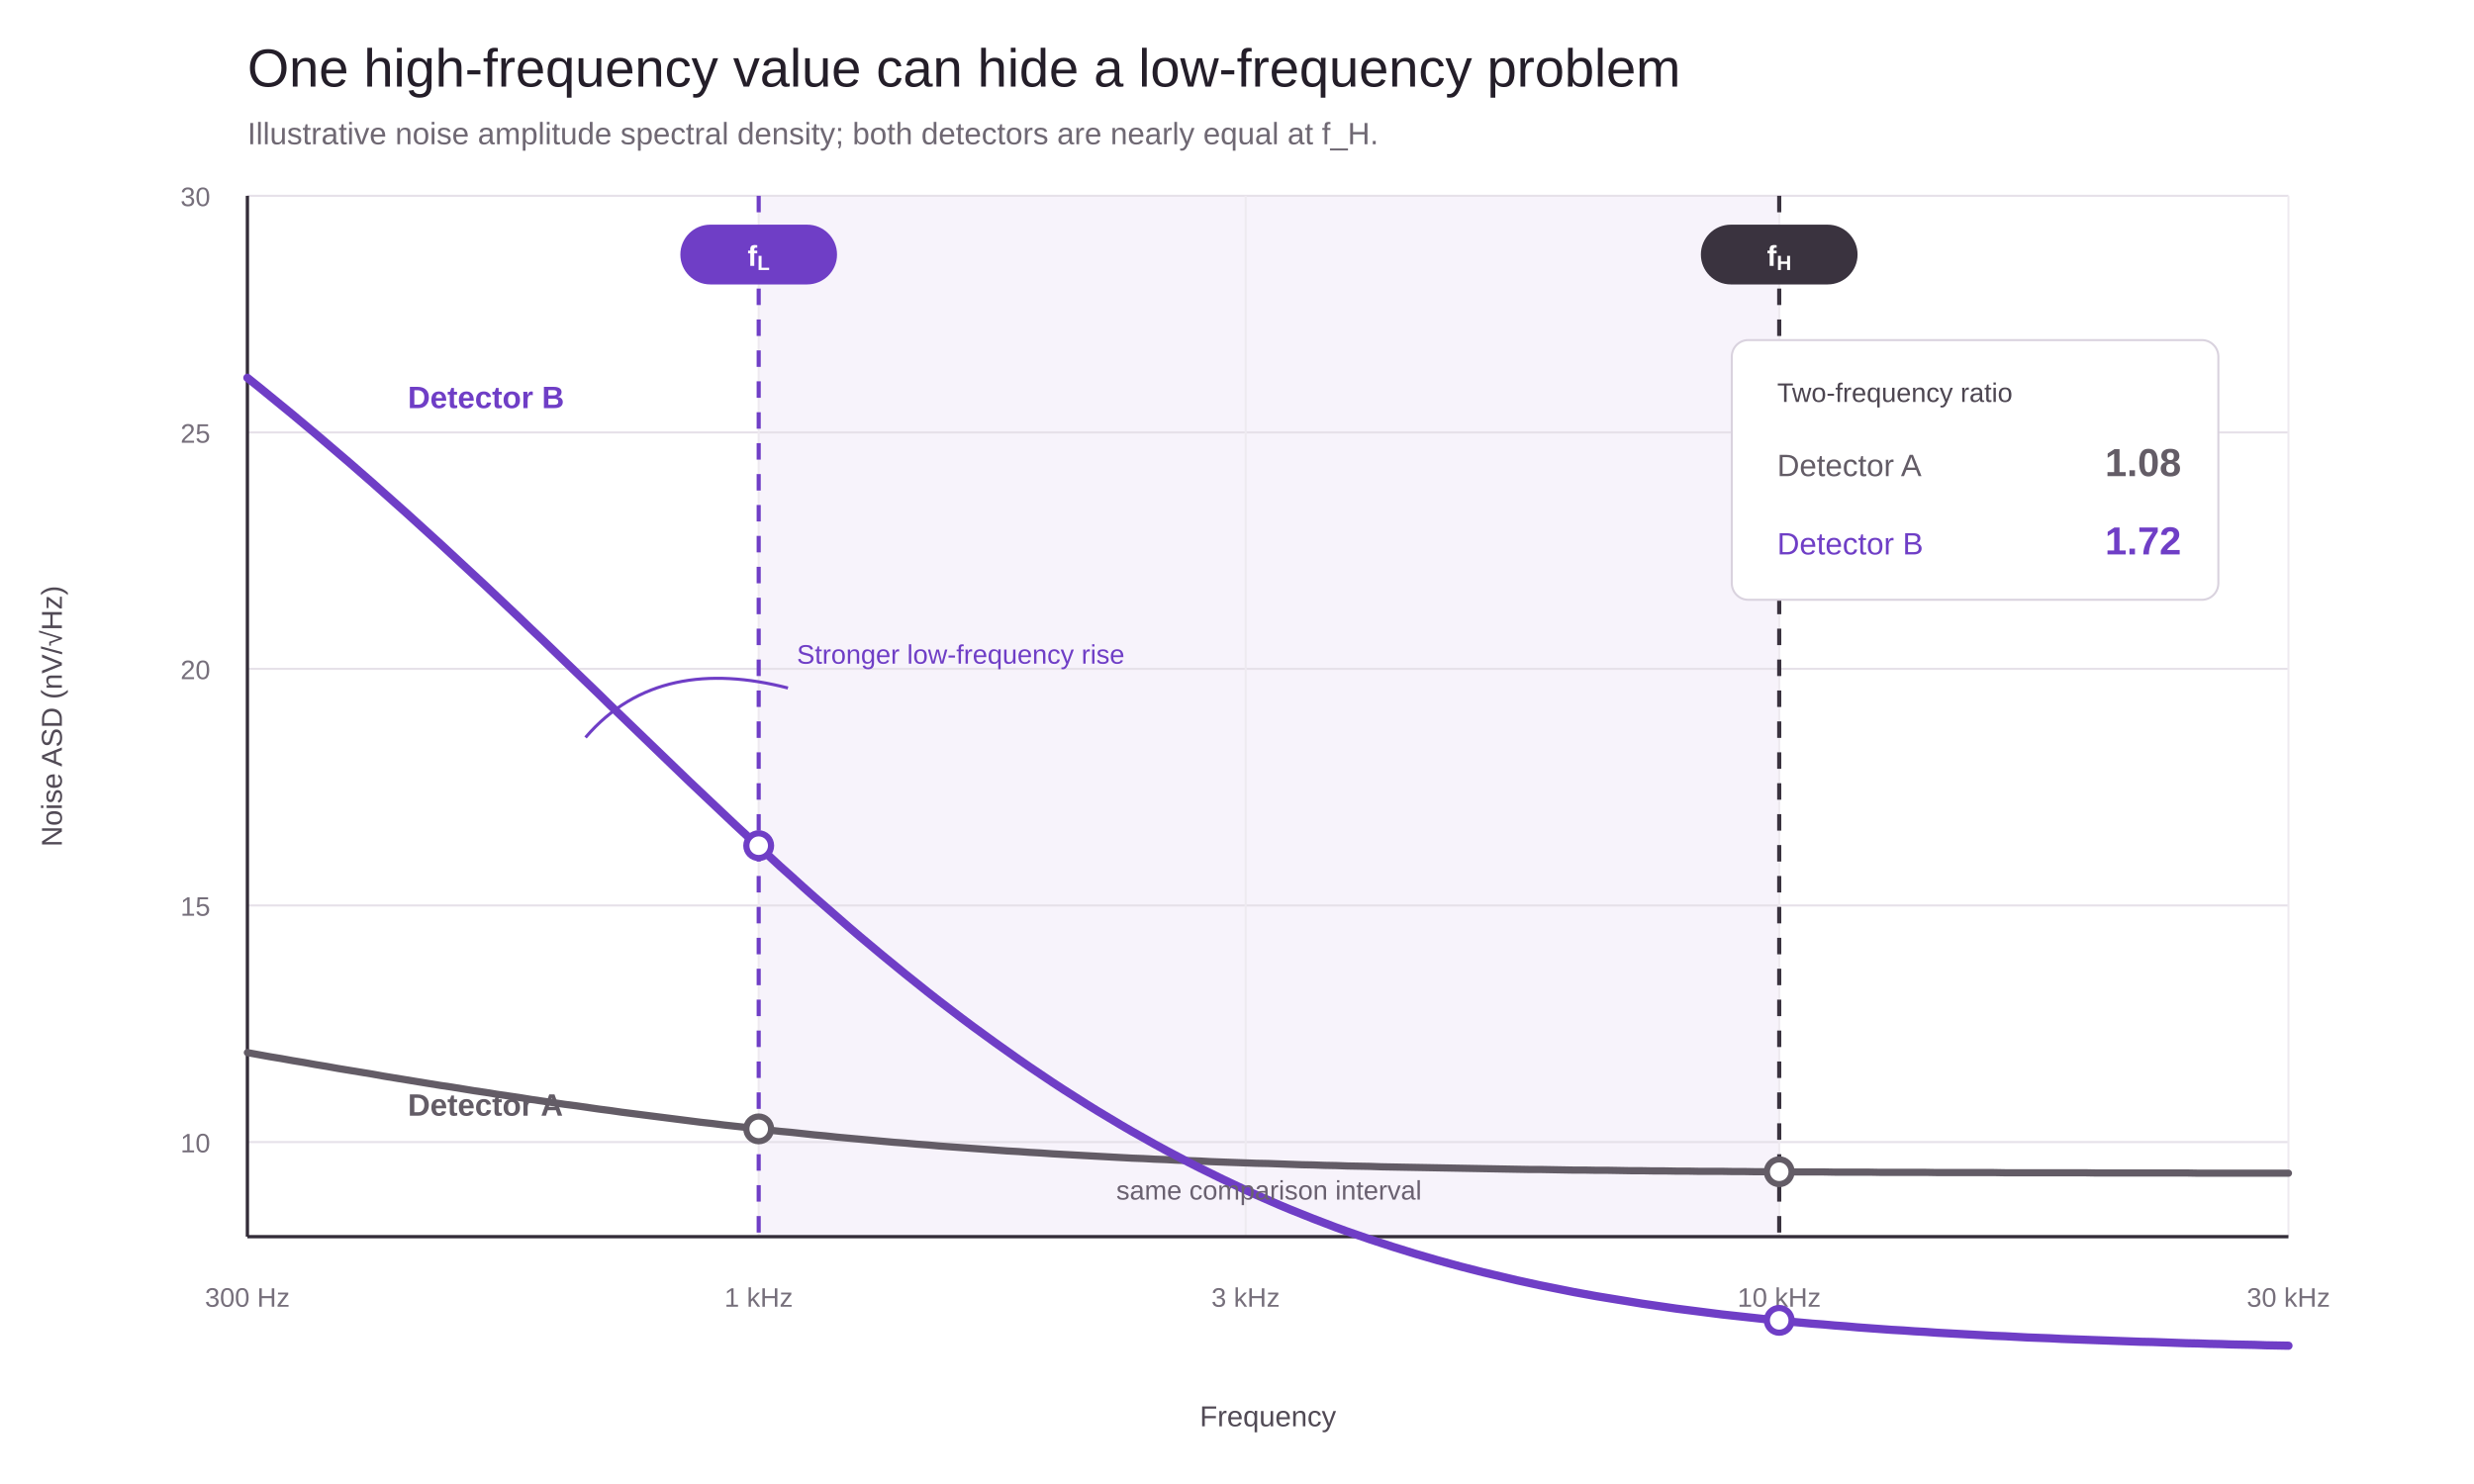
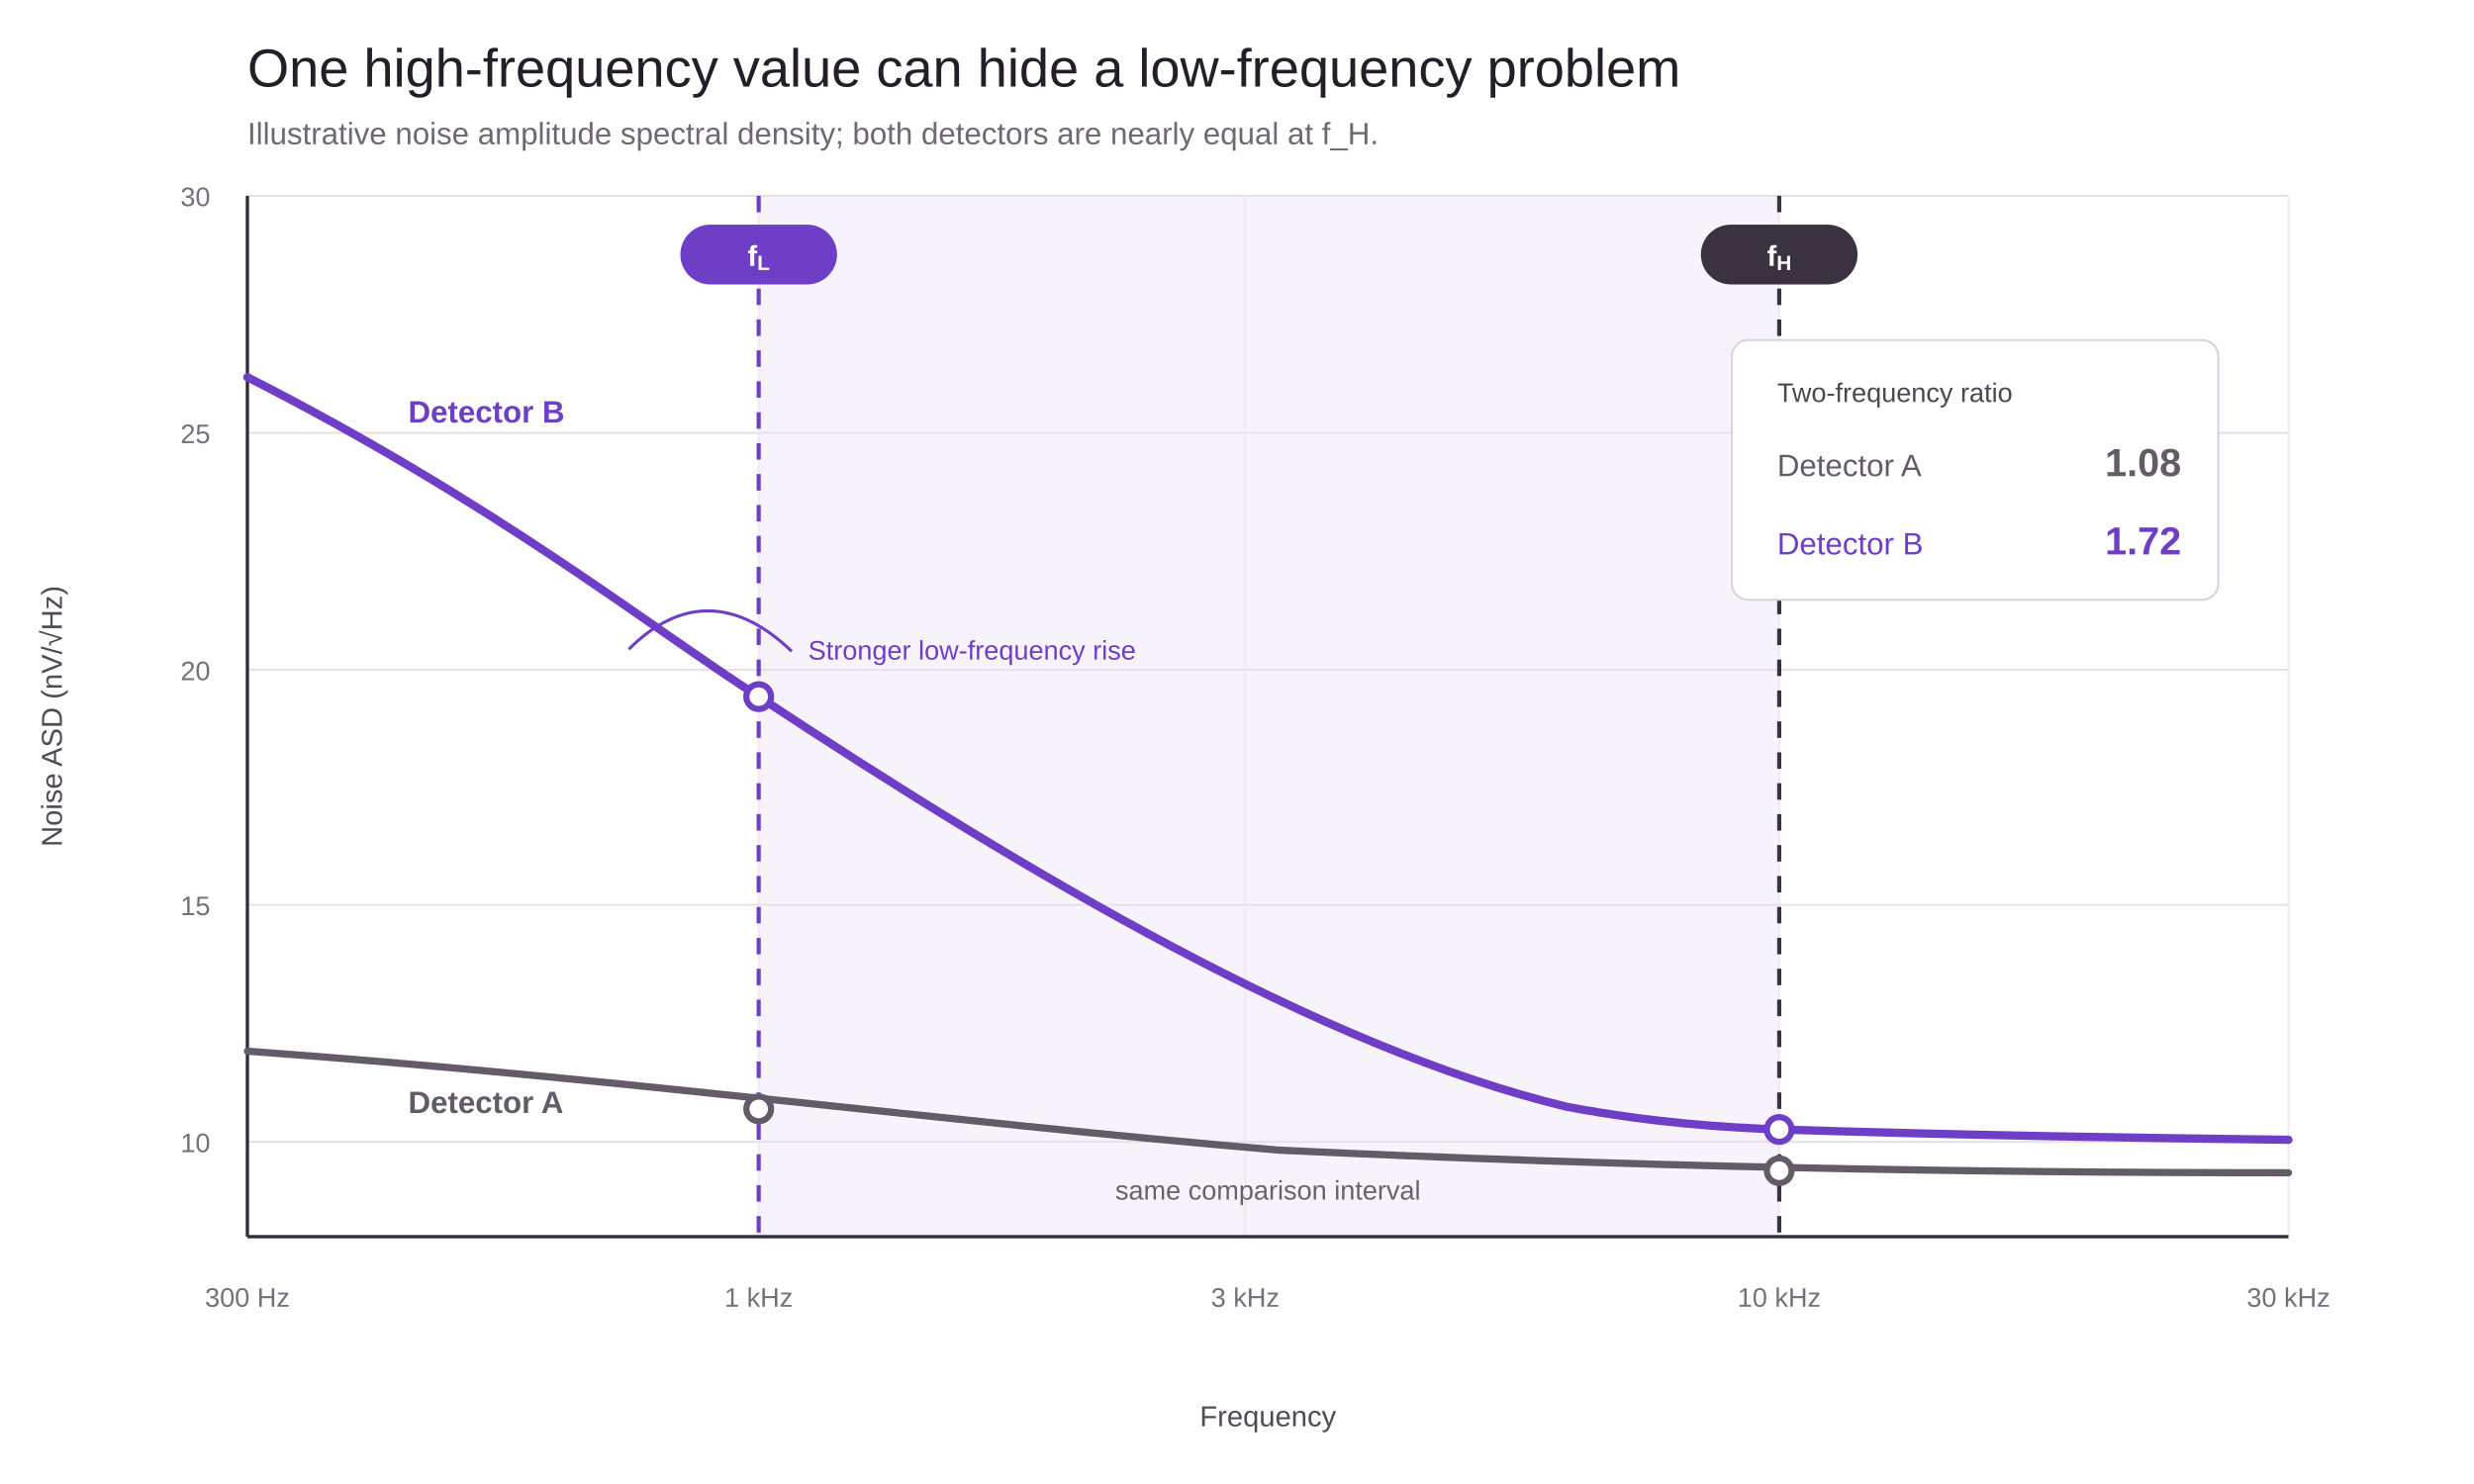
<svg xmlns="http://www.w3.org/2000/svg" viewBox="0 0 1200 720" role="img" aria-labelledby="title desc">
  <rect width="1200" height="720" fill="#ffffff" />
  <text x="120" y="42" font-family="Avenir Next, Helvetica Neue, Arial, sans-serif" font-size="26" font-weight="500" fill="#241e29">One high-frequency value can hide a low-frequency problem</text>
  <text x="120" y="70" font-family="Avenir Next, Helvetica Neue, Arial, sans-serif" font-size="15" font-weight="300" fill="#6f6873">Illustrative noise amplitude spectral density; both detectors are nearly equal at f_H.</text>
-   <rect x="368.0" y="95" width="495.0" height="505" fill="#f7f3fb" />
-   <line x1="120" y1="554.1" x2="1110" y2="554.1" stroke="#e6e1e9" stroke-width="1" />
-   <text x="102" y="559.1" text-anchor="end" font-family="Avenir Next, Helvetica Neue, Arial, sans-serif" font-size="13" fill="#766f7b">10</text>
-   <line x1="120" y1="439.3" x2="1110" y2="439.3" stroke="#e6e1e9" stroke-width="1" />
-   <text x="102" y="444.3" text-anchor="end" font-family="Avenir Next, Helvetica Neue, Arial, sans-serif" font-size="13" fill="#766f7b">15</text>
-   <line x1="120" y1="324.5" x2="1110" y2="324.5" stroke="#e6e1e9" stroke-width="1" />
-   <text x="102" y="329.5" text-anchor="end" font-family="Avenir Next, Helvetica Neue, Arial, sans-serif" font-size="13" fill="#766f7b">20</text>
-   <line x1="120" y1="209.8" x2="1110" y2="209.8" stroke="#e6e1e9" stroke-width="1" />
-   <text x="102" y="214.8" text-anchor="end" font-family="Avenir Next, Helvetica Neue, Arial, sans-serif" font-size="13" fill="#766f7b">25</text>
-   <line x1="120" y1="95.0" x2="1110" y2="95.0" stroke="#e6e1e9" stroke-width="1" />
-   <text x="102" y="100.0" text-anchor="end" font-family="Avenir Next, Helvetica Neue, Arial, sans-serif" font-size="13" fill="#766f7b">30</text>
-   <line x1="120.0" y1="95" x2="120.0" y2="600" stroke="#eeeaf0" stroke-width="1" />
-   <text x="120.0" y="634" text-anchor="middle" font-family="Avenir Next, Helvetica Neue, Arial, sans-serif" font-size="13" fill="#766f7b">300 Hz</text>
-   <line x1="368.0" y1="95" x2="368.0" y2="600" stroke="#eeeaf0" stroke-width="1" />
-   <text x="368.0" y="634" text-anchor="middle" font-family="Avenir Next, Helvetica Neue, Arial, sans-serif" font-size="13" fill="#766f7b">1 kHz</text>
-   <line x1="604.2" y1="95" x2="604.2" y2="600" stroke="#eeeaf0" stroke-width="1" />
-   <text x="604.2" y="634" text-anchor="middle" font-family="Avenir Next, Helvetica Neue, Arial, sans-serif" font-size="13" fill="#766f7b">3 kHz</text>
-   <line x1="863.0" y1="95" x2="863.0" y2="600" stroke="#eeeaf0" stroke-width="1" />
-   <text x="863.0" y="634" text-anchor="middle" font-family="Avenir Next, Helvetica Neue, Arial, sans-serif" font-size="13" fill="#766f7b">10 kHz</text>
-   <line x1="1110.0" y1="95" x2="1110.0" y2="600" stroke="#eeeaf0" stroke-width="1" />
-   <text x="1110.0" y="634" text-anchor="middle" font-family="Avenir Next, Helvetica Neue, Arial, sans-serif" font-size="13" fill="#766f7b">30 kHz</text>
+   <rect x="368" y="95" width="495" height="505" fill="#f7f3fb" />
+   <g stroke="#e6e1e9" stroke-width="1">
+     <line x1="120" y1="554" x2="1110" y2="554" />
+     <line x1="120" y1="439" x2="1110" y2="439" />
+     <line x1="120" y1="325" x2="1110" y2="325" />
+     <line x1="120" y1="210" x2="1110" y2="210" />
+     <line x1="120" y1="95" x2="1110" y2="95" />
+   </g>
+   <g fill="#766f7b" font-family="Avenir Next, Helvetica Neue, Arial, sans-serif" font-size="13" text-anchor="end">
+     <text x="102" y="559">10</text>
+     <text x="102" y="444">15</text>
+     <text x="102" y="330">20</text>
+     <text x="102" y="215">25</text>
+     <text x="102" y="100">30</text>
+   </g>
+   <g stroke="#eeeaf0" stroke-width="1">
+     <line x1="120" y1="95" x2="120" y2="600" />
+     <line x1="368" y1="95" x2="368" y2="600" />
+     <line x1="604" y1="95" x2="604" y2="600" />
+     <line x1="863" y1="95" x2="863" y2="600" />
+     <line x1="1110" y1="95" x2="1110" y2="600" />
+   </g>
+   <g fill="#766f7b" font-family="Avenir Next, Helvetica Neue, Arial, sans-serif" font-size="13" text-anchor="middle">
+     <text x="120" y="634">300 Hz</text>
+     <text x="368" y="634">1 kHz</text>
+     <text x="604" y="634">3 kHz</text>
+     <text x="863" y="634">10 kHz</text>
+     <text x="1110" y="634">30 kHz</text>
+   </g>
  <line x1="120" y1="600" x2="1110" y2="600" stroke="#332c38" stroke-width="1.6" />
  <line x1="120" y1="95" x2="120" y2="600" stroke="#332c38" stroke-width="1.6" />
  <text x="615" y="692" text-anchor="middle" font-family="Avenir Next, Helvetica Neue, Arial, sans-serif" font-size="14" fill="#514a55">Frequency</text>
  <text transform="rotate(-90 30 347.5)" x="30" y="347.5" text-anchor="middle" font-family="Avenir Next, Helvetica Neue, Arial, sans-serif" font-size="14" fill="#514a55">Noise ASD (nV/√Hz)</text>
-   <line x1="368.0" y1="95" x2="368.0" y2="600" stroke="#6f3ec6" stroke-width="2" stroke-dasharray="8 7" />
-   <line x1="863.0" y1="95" x2="863.0" y2="600" stroke="#3a333f" stroke-width="2" stroke-dasharray="8 7" />
-   <rect x="330.0" y="109" width="76" height="29" rx="14.5" fill="#6f3ec6" />
-   <text x="368.0" y="129" text-anchor="middle" font-family="Avenir Next, Helvetica Neue, Arial, sans-serif" font-size="14" font-weight="600" fill="#ffffff">f<tspan baseline-shift="sub" font-size="10">L</tspan>
+   <line x1="368" y1="95" x2="368" y2="600" stroke="#6f3ec6" stroke-width="2" stroke-dasharray="8 7" />
+   <line x1="863" y1="95" x2="863" y2="600" stroke="#3a333f" stroke-width="2" stroke-dasharray="8 7" />
+   <rect x="330" y="109" width="76" height="29" rx="14.5" fill="#6f3ec6" />
+   <text x="368" y="129" text-anchor="middle" font-family="Avenir Next, Helvetica Neue, Arial, sans-serif" font-size="14" font-weight="600" fill="#fff">f<tspan baseline-shift="sub" font-size="10">L</tspan>
  </text>
-   <rect x="825.0" y="109" width="76" height="29" rx="14.5" fill="#3a333f" />
-   <text x="863.0" y="129" text-anchor="middle" font-family="Avenir Next, Helvetica Neue, Arial, sans-serif" font-size="14" font-weight="600" fill="#ffffff">f<tspan baseline-shift="sub" font-size="10">H</tspan>
+   <rect x="825" y="109" width="76" height="29" rx="14.5" fill="#3a333f" />
+   <text x="863" y="129" text-anchor="middle" font-family="Avenir Next, Helvetica Neue, Arial, sans-serif" font-size="14" font-weight="600" fill="#fff">f<tspan baseline-shift="sub" font-size="10">H</tspan>
  </text>
-   <path d="M 120.0 510.7 L 125.5 511.7 L 131.0 512.7 L 136.5 513.6 L 142.0 514.6 L 147.5 515.5 L 153.0 516.5 L 158.5 517.4 L 164.0 518.4 L 169.5 519.3 L 175.0 520.2 L 180.5 521.1 L 186.0 522.1 L 191.5 523.0 L 197.0 523.9 L 202.5 524.8 L 208.0 525.7 L 213.5 526.6 L 219.0 527.4 L 224.5 528.3 L 230.0 529.2 L 235.5 530.0 L 241.0 530.9 L 246.5 531.7 L 252.0 532.5 L 257.5 533.4 L 263.0 534.2 L 268.5 535.0 L 274.0 535.8 L 279.5 536.5 L 285.0 537.3 L 290.5 538.1 L 296.0 538.8 L 301.5 539.6 L 307.0 540.3 L 312.5 541.0 L 318.0 541.7 L 323.5 542.4 L 329.0 543.1 L 334.5 543.8 L 340.0 544.5 L 345.5 545.1 L 351.0 545.8 L 356.5 546.4 L 362.0 547.0 L 367.5 547.7 L 373.0 548.3 L 378.5 548.9 L 384.0 549.4 L 389.5 550.0 L 395.0 550.6 L 400.5 551.1 L 406.0 551.7 L 411.5 552.2 L 417.0 552.7 L 422.5 553.2 L 428.0 553.7 L 433.5 554.2 L 439.0 554.6 L 444.5 555.1 L 450.0 555.5 L 455.5 556.0 L 461.0 556.4 L 466.5 556.8 L 472.0 557.2 L 477.5 557.6 L 483.0 558.0 L 488.5 558.4 L 494.0 558.7 L 499.5 559.1 L 505.0 559.4 L 510.5 559.8 L 516.0 560.1 L 521.5 560.4 L 527.0 560.7 L 532.5 561.0 L 538.0 561.3 L 543.5 561.6 L 549.0 561.9 L 554.5 562.1 L 560.0 562.4 L 565.5 562.6 L 571.0 562.9 L 576.5 563.1 L 582.0 563.3 L 587.5 563.6 L 593.0 563.8 L 598.5 564.0 L 604.0 564.2 L 609.5 564.4 L 615.0 564.5 L 620.5 564.7 L 626.0 564.9 L 631.5 565.1 L 637.0 565.2 L 642.5 565.4 L 648.0 565.5 L 653.5 565.7 L 659.0 565.8 L 664.5 565.9 L 670.0 566.1 L 675.5 566.2 L 681.0 566.3 L 686.5 566.4 L 692.0 566.5 L 697.5 566.6 L 703.0 566.7 L 708.5 566.8 L 714.0 566.9 L 719.5 567.0 L 725.0 567.1 L 730.5 567.2 L 736.0 567.3 L 741.5 567.4 L 747.0 567.4 L 752.5 567.5 L 758.0 567.6 L 763.5 567.7 L 769.0 567.7 L 774.5 567.8 L 780.0 567.8 L 785.5 567.9 L 791.0 568.0 L 796.5 568.0 L 802.0 568.1 L 807.5 568.1 L 813.0 568.2 L 818.5 568.2 L 824.0 568.3 L 829.5 568.3 L 835.0 568.3 L 840.5 568.4 L 846.0 568.4 L 851.5 568.5 L 857.0 568.5 L 862.5 568.5 L 868.0 568.6 L 873.5 568.6 L 879.0 568.6 L 884.5 568.6 L 890.0 568.7 L 895.5 568.7 L 901.0 568.7 L 906.5 568.7 L 912.0 568.8 L 917.5 568.8 L 923.0 568.8 L 928.5 568.8 L 934.0 568.8 L 939.5 568.9 L 945.0 568.9 L 950.5 568.9 L 956.0 568.9 L 961.5 568.9 L 967.0 568.9 L 972.5 569.0 L 978.0 569.0 L 983.5 569.0 L 989.0 569.0 L 994.5 569.0 L 1000.0 569.0 L 1005.5 569.0 L 1011.0 569.0 L 1016.5 569.1 L 1022.0 569.1 L 1027.5 569.1 L 1033.0 569.1 L 1038.5 569.1 L 1044.0 569.1 L 1049.5 569.1 L 1055.0 569.1 L 1060.5 569.1 L 1066.0 569.2 L 1071.5 569.2 L 1077.0 569.2 L 1082.5 569.2 L 1088.0 569.2 L 1093.5 569.2 L 1099.0 569.2 L 1104.5 569.2 L 1110.0 569.2" fill="none" stroke="#635c66" stroke-width="3.5" stroke-linecap="round" stroke-linejoin="round" />
-   <path d="M 120.0 183.3 L 125.5 187.7 L 131.0 192.2 L 136.5 196.7 L 142.0 201.2 L 147.5 205.8 L 153.0 210.4 L 158.5 215.1 L 164.0 219.8 L 169.5 224.5 L 175.0 229.3 L 180.5 234.1 L 186.0 239.0 L 191.5 243.9 L 197.0 248.8 L 202.5 253.8 L 208.0 258.8 L 213.5 263.8 L 219.0 268.9 L 224.5 274.0 L 230.0 279.1 L 235.5 284.2 L 241.0 289.4 L 246.5 294.6 L 252.0 299.8 L 257.5 305.1 L 263.0 310.3 L 268.5 315.6 L 274.0 320.9 L 279.5 326.2 L 285.0 331.5 L 290.5 336.8 L 296.0 342.2 L 301.5 347.5 L 307.0 352.8 L 312.5 358.1 L 318.0 363.4 L 323.5 368.7 L 329.0 374.0 L 334.5 379.3 L 340.0 384.5 L 345.5 389.7 L 351.0 394.9 L 356.5 400.1 L 362.0 405.2 L 367.5 410.3 L 373.0 415.3 L 378.5 420.4 L 384.0 425.3 L 389.5 430.3 L 395.0 435.2 L 400.5 440.0 L 406.0 444.8 L 411.5 449.6 L 417.0 454.3 L 422.5 458.9 L 428.0 463.5 L 433.5 468.0 L 439.0 472.5 L 444.5 476.9 L 450.0 481.3 L 455.5 485.6 L 461.0 489.8 L 466.5 494.0 L 472.0 498.1 L 477.5 502.1 L 483.0 506.1 L 488.5 510.0 L 494.0 513.9 L 499.5 517.7 L 505.0 521.4 L 510.5 525.1 L 516.0 528.7 L 521.5 532.2 L 527.0 535.7 L 532.5 539.1 L 538.0 542.4 L 543.5 545.7 L 549.0 548.9 L 554.5 552.0 L 560.0 555.1 L 565.5 558.1 L 571.0 561.0 L 576.5 563.9 L 582.0 566.7 L 587.5 569.4 L 593.0 572.1 L 598.5 574.7 L 604.0 577.3 L 609.5 579.8 L 615.0 582.2 L 620.5 584.6 L 626.0 586.9 L 631.5 589.1 L 637.0 591.3 L 642.5 593.4 L 648.0 595.5 L 653.5 597.5 L 659.0 599.4 L 664.5 601.3 L 670.0 603.1 L 675.5 604.9 L 681.0 606.6 L 686.5 608.3 L 692.0 609.9 L 697.5 611.5 L 703.0 613.0 L 708.5 614.5 L 714.0 615.9 L 719.5 617.3 L 725.0 618.6 L 730.5 619.9 L 736.0 621.2 L 741.5 622.4 L 747.0 623.6 L 752.5 624.7 L 758.0 625.8 L 763.5 626.9 L 769.0 627.9 L 774.5 628.9 L 780.0 629.8 L 785.5 630.7 L 791.0 631.6 L 796.5 632.5 L 802.0 633.3 L 807.5 634.1 L 813.0 634.9 L 818.5 635.6 L 824.0 636.3 L 829.5 637.0 L 835.0 637.7 L 840.5 638.3 L 846.0 638.9 L 851.5 639.5 L 857.0 640.1 L 862.5 640.6 L 868.0 641.2 L 873.5 641.7 L 879.0 642.2 L 884.5 642.6 L 890.0 643.1 L 895.5 643.5 L 901.0 644.0 L 906.5 644.4 L 912.0 644.8 L 917.5 645.2 L 923.0 645.5 L 928.5 645.9 L 934.0 646.2 L 939.5 646.6 L 945.0 646.9 L 950.5 647.2 L 956.0 647.5 L 961.5 647.8 L 967.0 648.1 L 972.5 648.3 L 978.0 648.6 L 983.5 648.9 L 989.0 649.1 L 994.5 649.3 L 1000.0 649.6 L 1005.5 649.8 L 1011.0 650.0 L 1016.5 650.2 L 1022.0 650.4 L 1027.5 650.6 L 1033.0 650.8 L 1038.5 651.0 L 1044.0 651.1 L 1049.5 651.3 L 1055.0 651.5 L 1060.5 651.7 L 1066.0 651.8 L 1071.5 652.0 L 1077.0 652.1 L 1082.5 652.3 L 1088.0 652.4 L 1093.5 652.5 L 1099.0 652.7 L 1104.5 652.8 L 1110.0 652.9" fill="none" stroke="#6f3ec6" stroke-width="4" stroke-linecap="round" stroke-linejoin="round" />
-   <circle cx="368.0" cy="547.7" r="6" fill="#fff" stroke="#635c66" stroke-width="3" />
-   <circle cx="863.0" cy="568.5" r="6" fill="#fff" stroke="#635c66" stroke-width="3" />
-   <circle cx="368.0" cy="410.3" r="6" fill="#fff" stroke="#6f3ec6" stroke-width="3" />
-   <circle cx="863.0" cy="640.6" r="6" fill="#fff" stroke="#6f3ec6" stroke-width="3" />
-   <text x="197.8" y="198.0" font-family="Avenir Next, Helvetica Neue, Arial, sans-serif" font-size="15" font-weight="600" fill="#6f3ec6">Detector B</text>
-   <text x="197.8" y="541.3" font-family="Avenir Next, Helvetica Neue, Arial, sans-serif" font-size="15" font-weight="600" fill="#635c66">Detector A</text>
-   <rect x="840" y="165" width="236" height="126" rx="8" fill="#ffffff" stroke="#d9d2de" />
+   <path d="M120 510 C300 523 455 544 620 558 C790 566 950 569 1110 569" fill="none" stroke="#635c66" stroke-width="3.5" stroke-linecap="round" />
+   <path d="M120 183 C240 244 315 304 368 338 C500 425 640 508 760 537 C803 545 837 547 863 548 C960 551 1032 552 1110 553" fill="none" stroke="#6f3ec6" stroke-width="4" stroke-linecap="round" />
+   <circle cx="368" cy="538" r="6" fill="#fff" stroke="#635c66" stroke-width="3" />
+   <circle cx="863" cy="568" r="6" fill="#fff" stroke="#635c66" stroke-width="3" />
+   <circle cx="368" cy="338" r="6" fill="#fff" stroke="#6f3ec6" stroke-width="3" />
+   <circle cx="863" cy="548" r="6" fill="#fff" stroke="#6f3ec6" stroke-width="3" />
+   <text x="198" y="205" font-family="Avenir Next, Helvetica Neue, Arial, sans-serif" font-size="15" font-weight="600" fill="#6f3ec6">Detector B</text>
+   <text x="198" y="540" font-family="Avenir Next, Helvetica Neue, Arial, sans-serif" font-size="15" font-weight="600" fill="#635c66">Detector A</text>
+   <rect x="840" y="165" width="236" height="126" rx="8" fill="#fff" stroke="#d9d2de" />
  <text x="862" y="195" font-family="Avenir Next, Helvetica Neue, Arial, sans-serif" font-size="13" font-weight="500" fill="#4d4651">Two-frequency ratio</text>
  <text x="862" y="231" font-family="Avenir Next, Helvetica Neue, Arial, sans-serif" font-size="15" fill="#635c66">Detector A</text>
  <text x="1058" y="231" text-anchor="end" font-family="Avenir Next, Helvetica Neue, Arial, sans-serif" font-size="19" font-weight="600" fill="#635c66">1.08</text>
  <text x="862" y="269" font-family="Avenir Next, Helvetica Neue, Arial, sans-serif" font-size="15" fill="#6f3ec6">Detector B</text>
  <text x="1058" y="269" text-anchor="end" font-family="Avenir Next, Helvetica Neue, Arial, sans-serif" font-size="19" font-weight="700" fill="#6f3ec6">1.72</text>
-   <path d="M 284.0 357.8 C 308.8 328.8, 343.4 323.8, 382.2 333.8" fill="none" stroke="#6f3ec6" stroke-width="1.5" />
-   <text x="386.5" y="322.0" font-family="Avenir Next, Helvetica Neue, Arial, sans-serif" font-size="13" font-weight="500" fill="#6f3ec6">Stronger low-frequency rise</text>
-   <text x="615.5" y="582" text-anchor="middle" font-family="Avenir Next, Helvetica Neue, Arial, sans-serif" font-size="13" font-weight="500" fill="#6a6170">same comparison interval</text>
+   <path d="M305 315 C330 290 357 290 384 316" fill="none" stroke="#6f3ec6" stroke-width="1.5" />
+   <text x="392" y="320" font-family="Avenir Next, Helvetica Neue, Arial, sans-serif" font-size="13" font-weight="500" fill="#6f3ec6">Stronger low-frequency rise</text>
+   <text x="615" y="582" text-anchor="middle" font-family="Avenir Next, Helvetica Neue, Arial, sans-serif" font-size="13" font-weight="500" fill="#6a6170">same comparison interval</text>
</svg>
